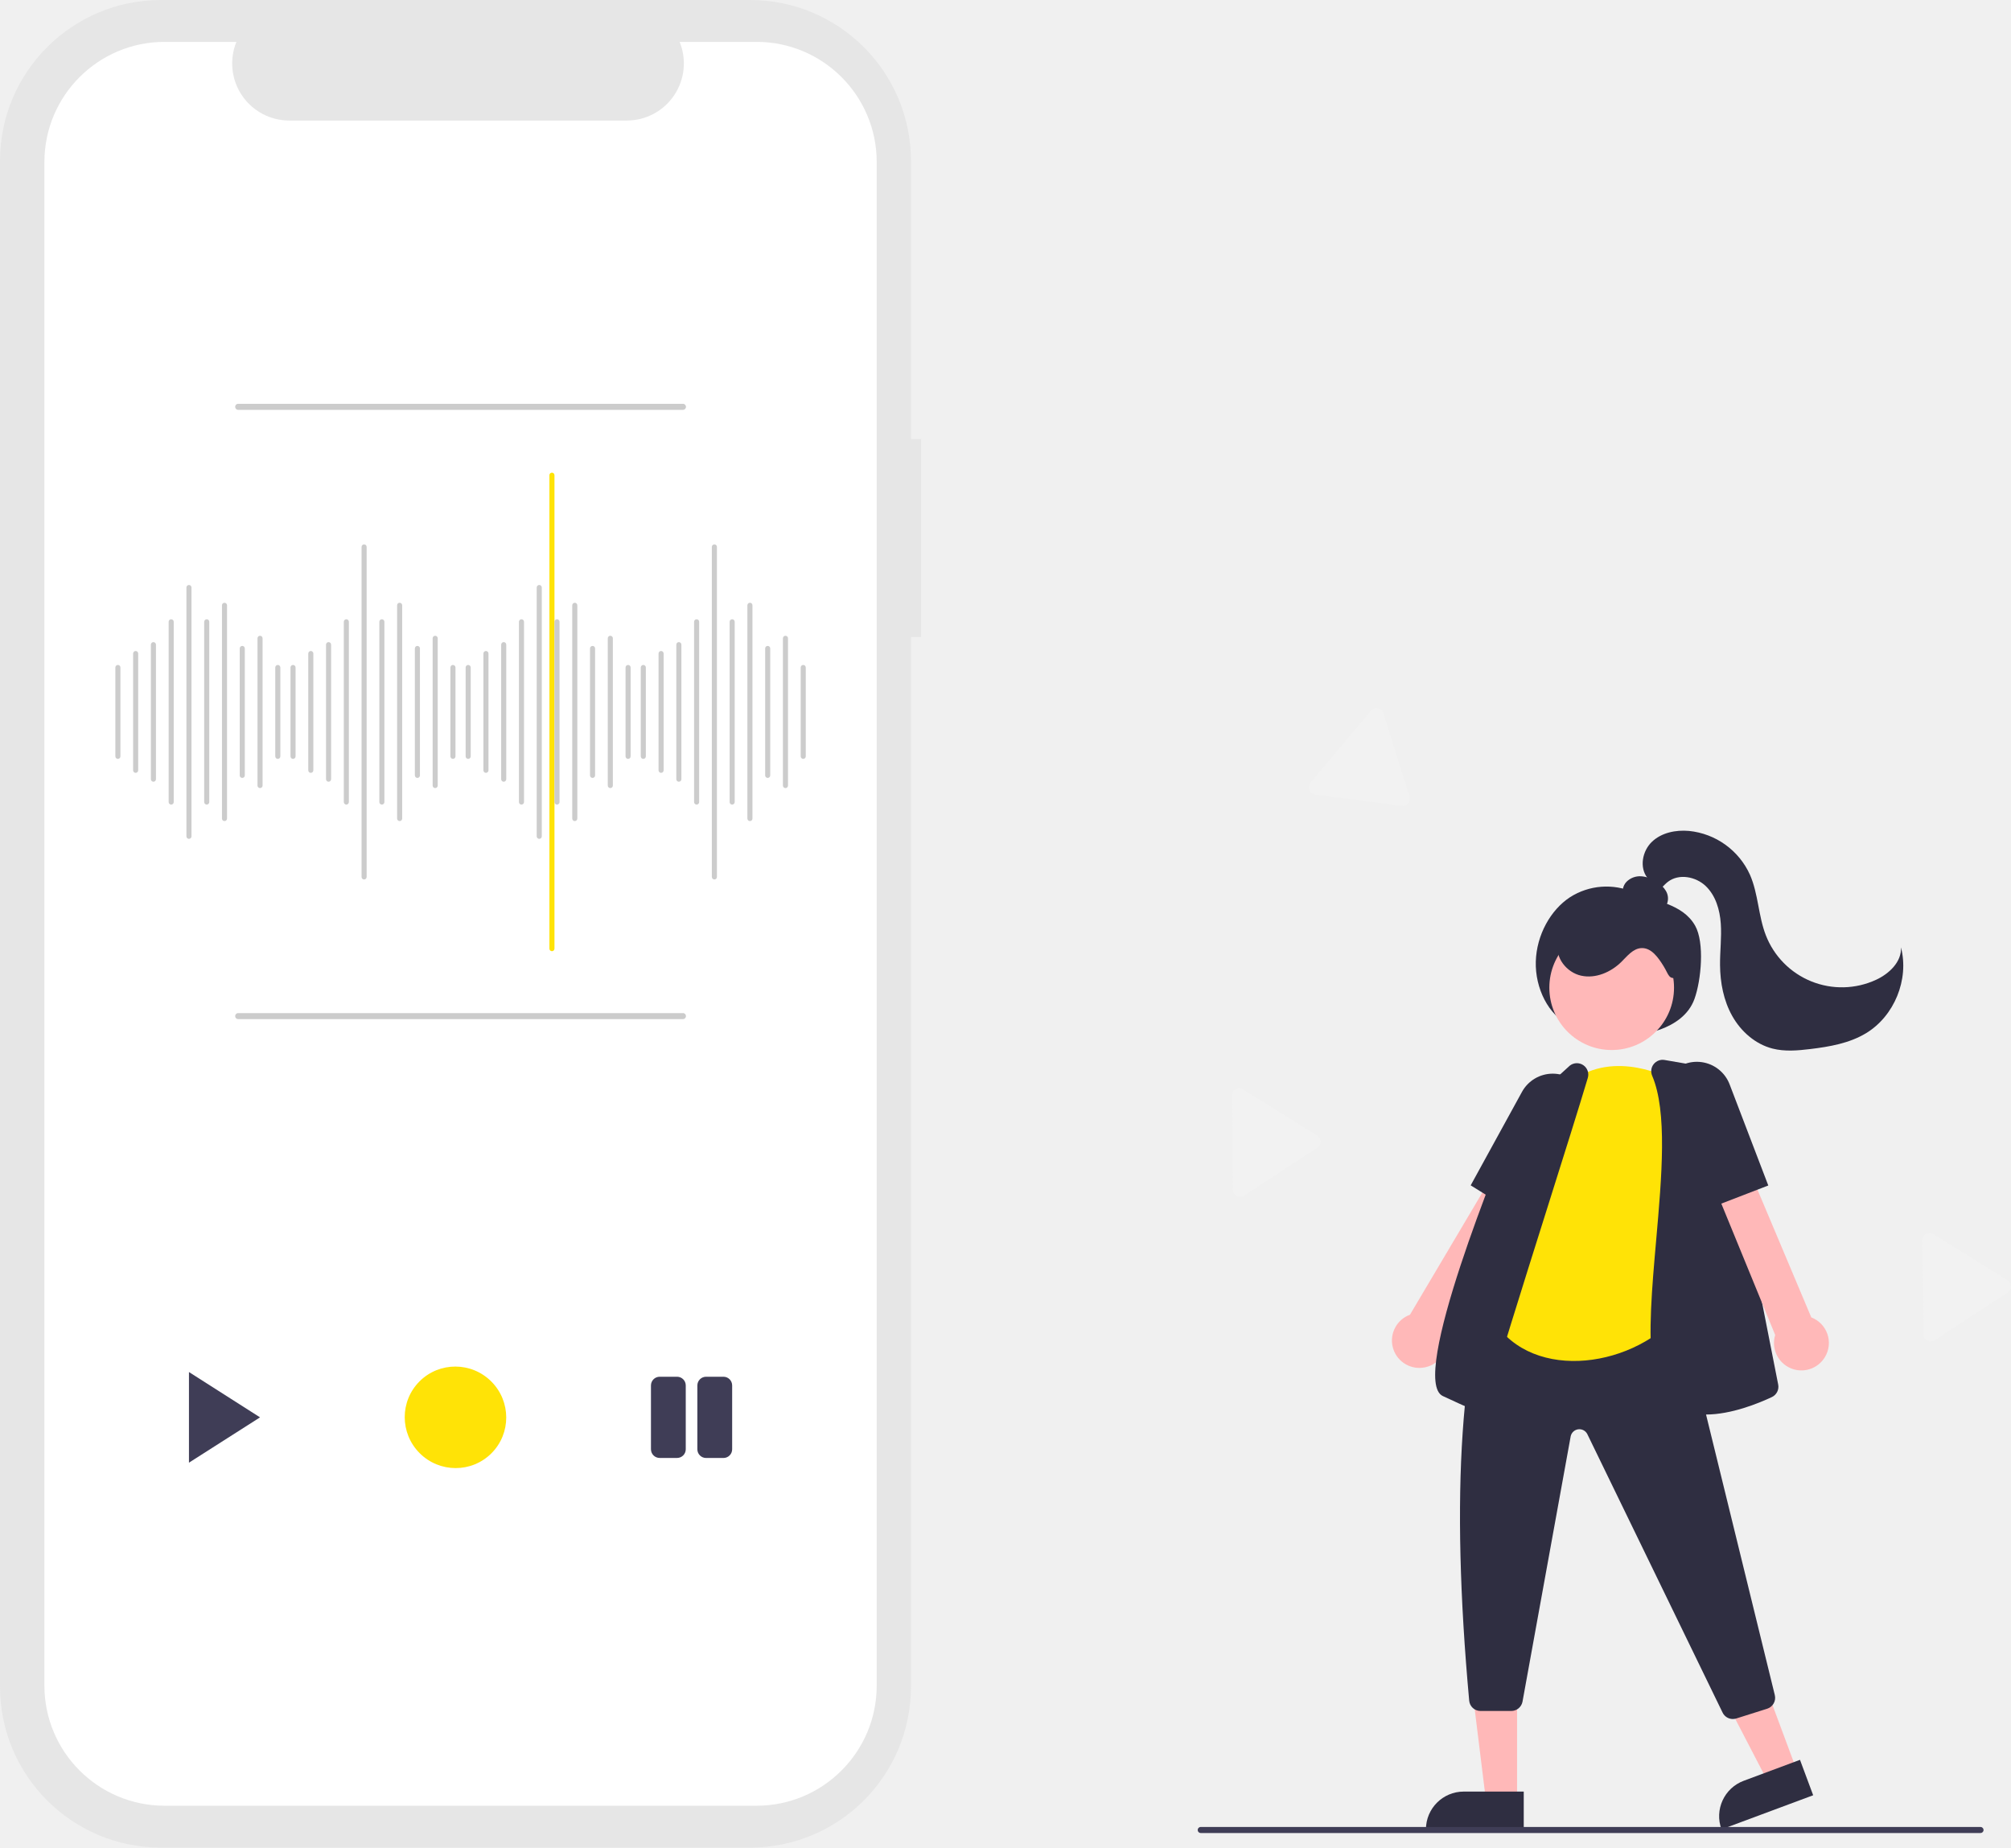
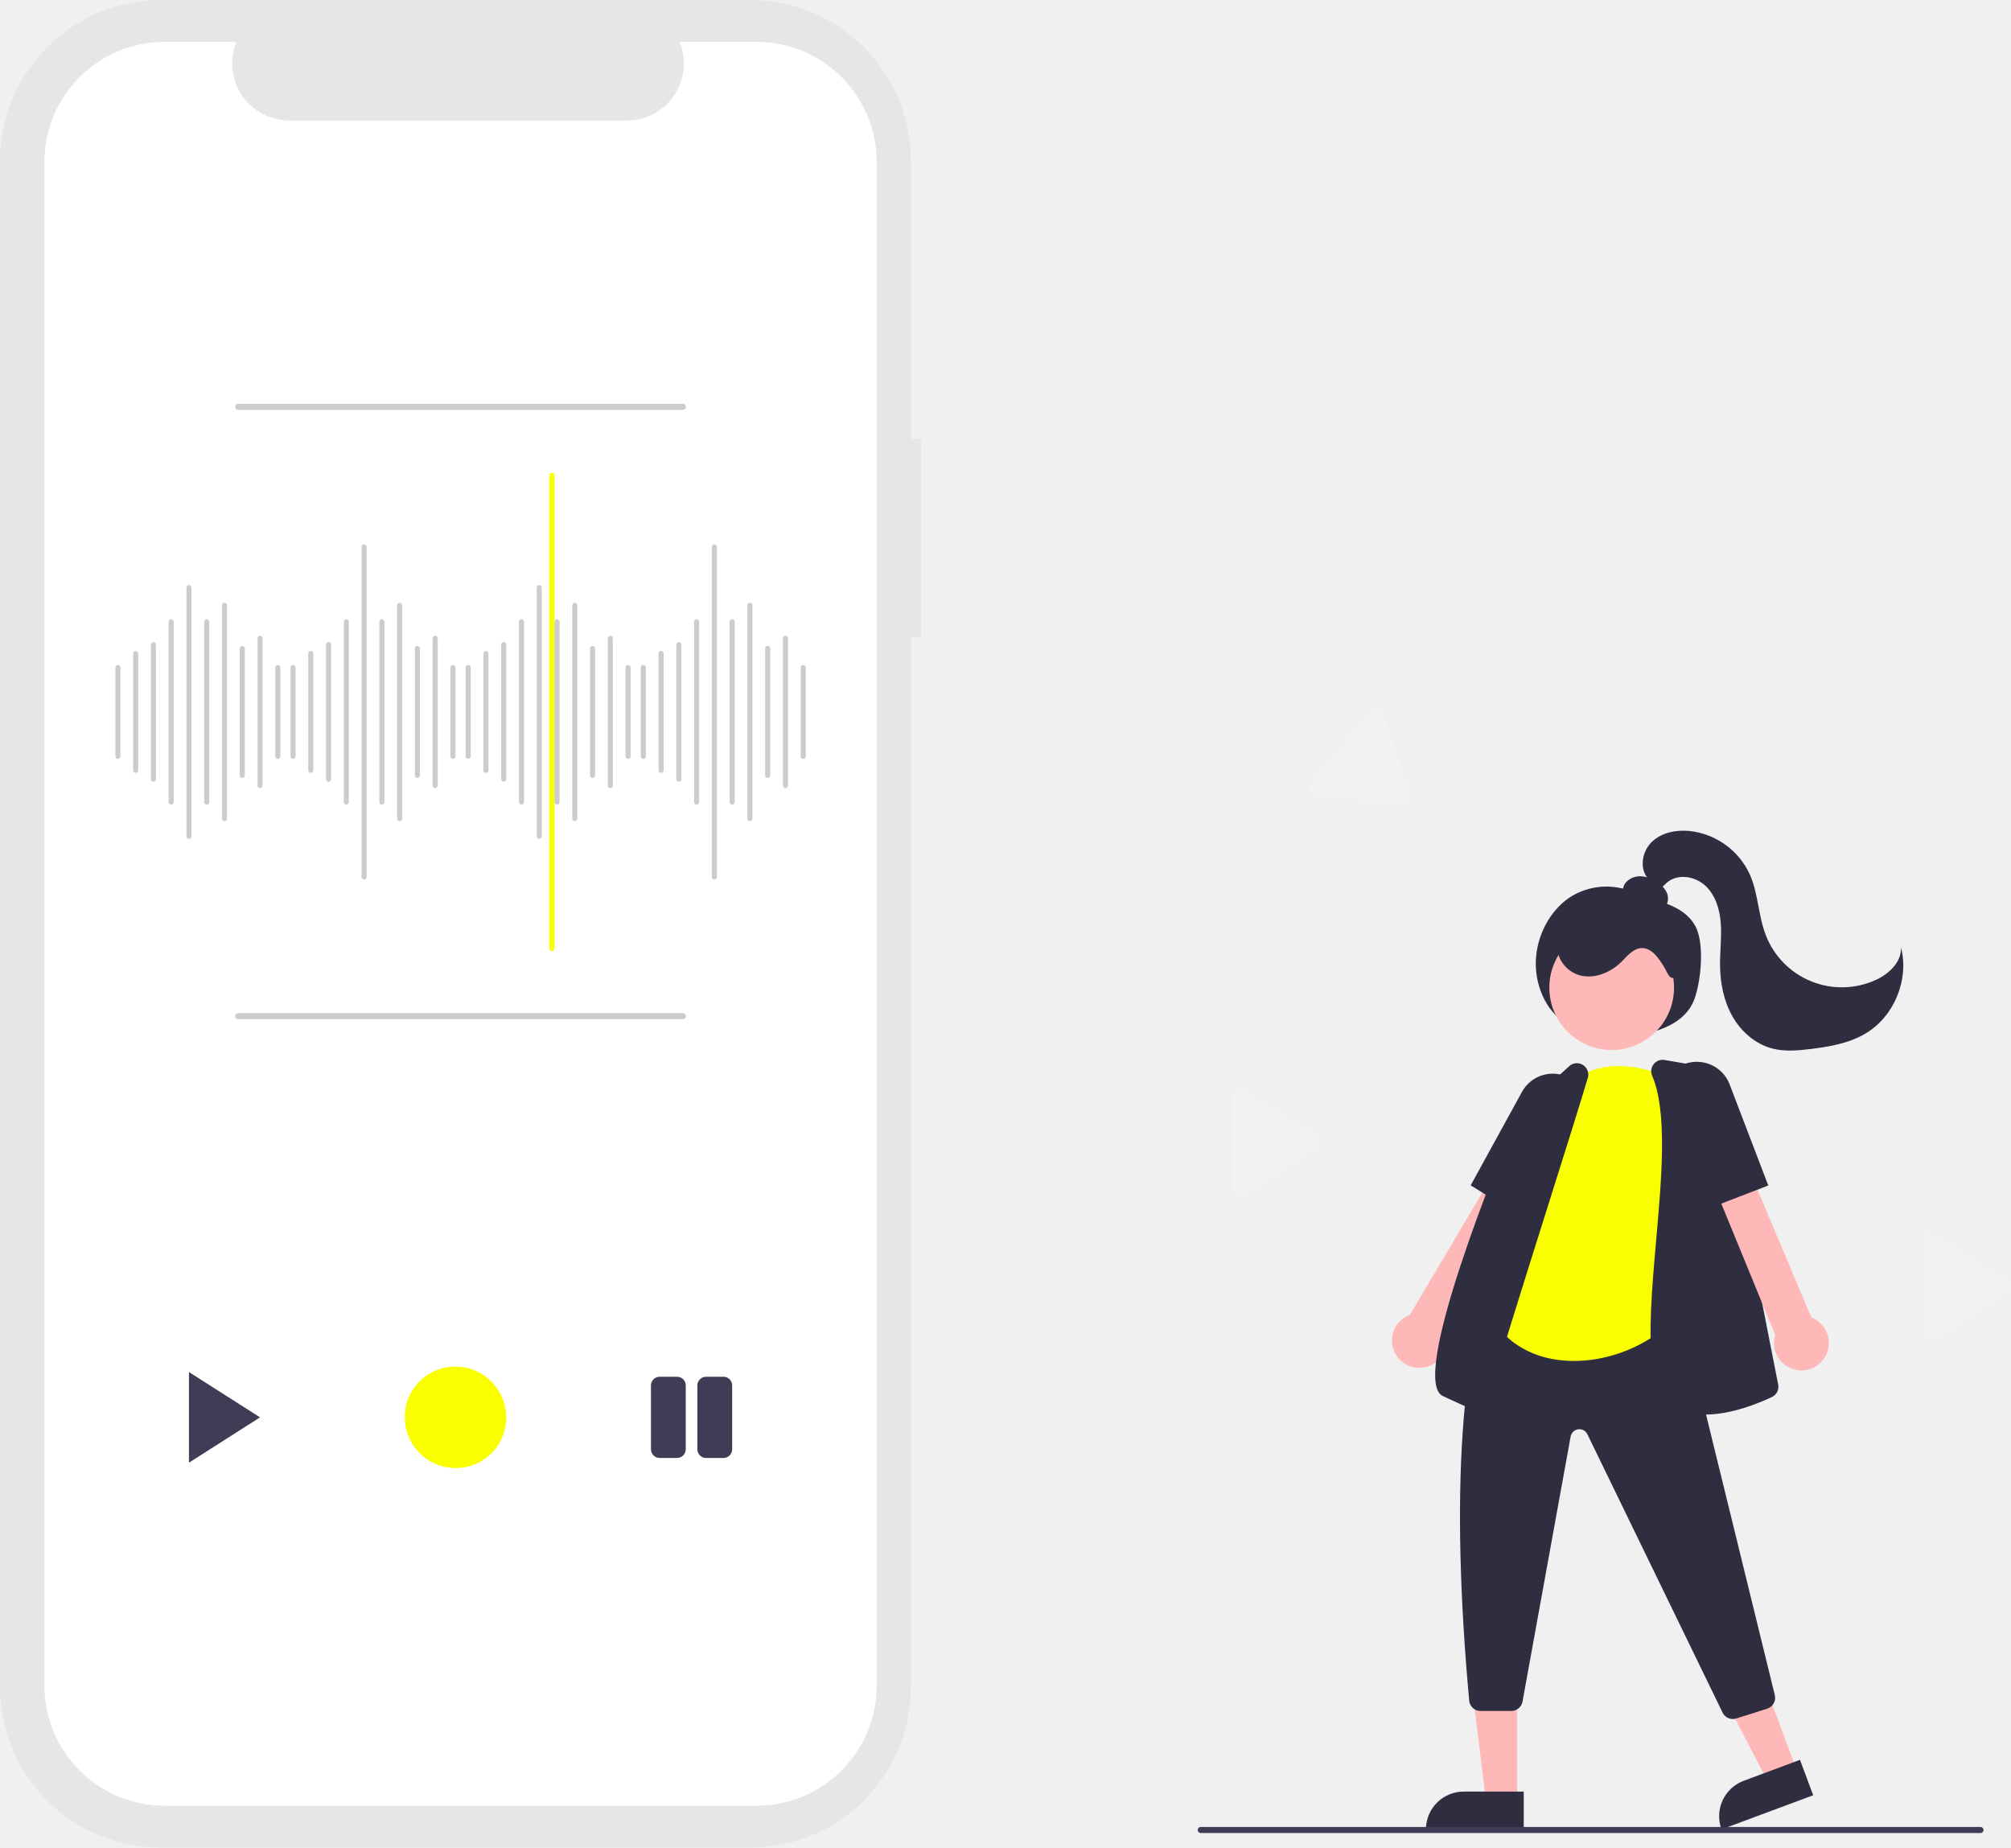
<svg xmlns="http://www.w3.org/2000/svg" data-name="Layer 1" width="792.265" height="727.778" viewBox="0 0 792.265 727.778">
  <path d="M566.757,259.058h-3.999V149.513A63.402,63.402,0,0,0,499.356,86.111H267.269a63.402,63.402,0,0,0-63.402,63.402V750.487A63.402,63.402,0,0,0,267.269,813.889H499.356a63.402,63.402,0,0,0,63.402-63.402V337.034h3.999Z" transform="translate(-203.8673 -86.11101)" fill="#e6e6e6" />
  <path d="M501.914,102.606H471.619a22.495,22.495,0,0,1-20.827,30.991H317.832a22.495,22.495,0,0,1-20.827-30.991H268.71a47.348,47.348,0,0,0-47.348,47.348V750.046a47.348,47.348,0,0,0,47.348,47.348H501.914a47.348,47.348,0,0,0,47.348-47.348h0V149.954A47.348,47.348,0,0,0,501.914,102.606Z" transform="translate(-203.8673 -86.11101)" fill="#fff" />
  <path d="M250.312,385.039a1,1,0,0,1-1-1v-35a1,1,0,0,1,2,0v35A1,1,0,0,1,250.312,385.039Z" transform="translate(-203.8673 -86.11101)" fill="#ccc" />
  <path d="M257.312,390.539a1,1,0,0,1-1-1v-46a1,1,0,0,1,2,0v46A1,1,0,0,1,257.312,390.539Z" transform="translate(-203.8673 -86.11101)" fill="#ccc" />
  <path d="M264.312,394.039a1,1,0,0,1-1-1v-53a1,1,0,0,1,2,0v53A1,1,0,0,1,264.312,394.039Z" transform="translate(-203.8673 -86.11101)" fill="#ccc" />
  <path d="M271.312,403.039a1,1,0,0,1-1-1v-71a1,1,0,0,1,2,0v71A1,1,0,0,1,271.312,403.039Z" transform="translate(-203.8673 -86.11101)" fill="#ccc" />
  <path d="M278.312,416.539a1,1,0,0,1-1-1v-98a1,1,0,0,1,2,0v98A1,1,0,0,1,278.312,416.539Z" transform="translate(-203.8673 -86.11101)" fill="#ccc" />
  <path d="M285.312,403.039a1,1,0,0,1-1-1v-71a1,1,0,0,1,2,0v71A1,1,0,0,1,285.312,403.039Z" transform="translate(-203.8673 -86.11101)" fill="#ccc" />
  <path d="M292.312,409.539a1,1,0,0,1-1-1v-84a1,1,0,0,1,2,0v84A1,1,0,0,1,292.312,409.539Z" transform="translate(-203.8673 -86.11101)" fill="#ccc" />
  <path d="M299.312,392.539a1,1,0,0,1-1-1v-50a1,1,0,0,1,2,0v50A1,1,0,0,1,299.312,392.539Z" transform="translate(-203.8673 -86.11101)" fill="#ccc" />
  <path d="M306.312,396.539a1,1,0,0,1-1-1v-58a1,1,0,0,1,2,0v58A1,1,0,0,1,306.312,396.539Z" transform="translate(-203.8673 -86.11101)" fill="#ccc" />
  <path d="M313.312,385.039a1,1,0,0,1-1-1v-35a1,1,0,0,1,2,0v35A1,1,0,0,1,313.312,385.039Z" transform="translate(-203.8673 -86.11101)" fill="#ccc" />
  <path d="M319.312,385.039a1,1,0,0,1-1-1v-35a1,1,0,0,1,2,0v35A1,1,0,0,1,319.312,385.039Z" transform="translate(-203.8673 -86.11101)" fill="#ccc" />
  <path d="M326.312,390.539a1,1,0,0,1-1-1v-46a1,1,0,0,1,2,0v46A1,1,0,0,1,326.312,390.539Z" transform="translate(-203.8673 -86.11101)" fill="#ccc" />
  <path d="M333.312,394.039a1,1,0,0,1-1-1v-53a1,1,0,0,1,2,0v53A1,1,0,0,1,333.312,394.039Z" transform="translate(-203.8673 -86.11101)" fill="#ccc" />
  <path d="M340.312,403.039a1,1,0,0,1-1-1v-71a1,1,0,0,1,2,0v71A1,1,0,0,1,340.312,403.039Z" transform="translate(-203.8673 -86.11101)" fill="#ccc" />
  <path d="M347.312,432.539a1,1,0,0,1-1-1v-130a1,1,0,0,1,2,0v130A1,1,0,0,1,347.312,432.539Z" transform="translate(-203.8673 -86.11101)" fill="#ccc" />
  <path d="M354.312,403.039a1,1,0,0,1-1-1v-71a1,1,0,0,1,2,0v71A1,1,0,0,1,354.312,403.039Z" transform="translate(-203.8673 -86.11101)" fill="#ccc" />
  <path d="M361.312,409.539a1,1,0,0,1-1-1v-84a1,1,0,0,1,2,0v84A1,1,0,0,1,361.312,409.539Z" transform="translate(-203.8673 -86.11101)" fill="#ccc" />
  <path d="M368.312,392.539a1,1,0,0,1-1-1v-50a1,1,0,0,1,2,0v50A1,1,0,0,1,368.312,392.539Z" transform="translate(-203.8673 -86.11101)" fill="#ccc" />
  <path d="M375.312,396.539a1,1,0,0,1-1-1v-58a1,1,0,0,1,2,0v58A1,1,0,0,1,375.312,396.539Z" transform="translate(-203.8673 -86.11101)" fill="#ccc" />
  <path d="M382.312,385.039a1,1,0,0,1-1-1v-35a1,1,0,0,1,2,0v35A1,1,0,0,1,382.312,385.039Z" transform="translate(-203.8673 -86.11101)" fill="#ccc" />
  <path d="M388.312,385.039a1,1,0,0,1-1-1v-35a1,1,0,0,1,2,0v35A1,1,0,0,1,388.312,385.039Z" transform="translate(-203.8673 -86.11101)" fill="#ccc" />
  <path d="M395.312,390.539a1,1,0,0,1-1-1v-46a1,1,0,0,1,2,0v46A1,1,0,0,1,395.312,390.539Z" transform="translate(-203.8673 -86.11101)" fill="#ccc" />
  <path d="M402.312,394.039a1,1,0,0,1-1-1v-53a1,1,0,0,1,2,0v53A1,1,0,0,1,402.312,394.039Z" transform="translate(-203.8673 -86.11101)" fill="#ccc" />
  <path d="M409.312,403.039a1,1,0,0,1-1-1v-71a1,1,0,0,1,2,0v71A1,1,0,0,1,409.312,403.039Z" transform="translate(-203.8673 -86.11101)" fill="#ccc" />
  <path d="M416.312,416.539a1,1,0,0,1-1-1v-98a1,1,0,0,1,2,0v98A1,1,0,0,1,416.312,416.539Z" transform="translate(-203.8673 -86.11101)" fill="#ccc" />
-   <path d="M421.312,460.789a1,1,0,0,1-1-1v-186.5a1,1,0,0,1,2,0v186.5A1,1,0,0,1,421.312,460.789Z" transform="translate(-203.8673 -86.11101)" fill="#ffe306" />
+   <path d="M421.312,460.789a1,1,0,0,1-1-1v-186.5a1,1,0,0,1,2,0v186.5A1,1,0,0,1,421.312,460.789Z" transform="translate(-203.8673 -86.11101)" fill="#faff00" />
  <path d="M423.312,403.039a1,1,0,0,1-1-1v-71a1,1,0,0,1,2,0v71A1,1,0,0,1,423.312,403.039Z" transform="translate(-203.8673 -86.11101)" fill="#ccc" />
  <path d="M430.312,409.539a1,1,0,0,1-1-1v-84a1,1,0,0,1,2,0v84A1,1,0,0,1,430.312,409.539Z" transform="translate(-203.8673 -86.11101)" fill="#ccc" />
  <path d="M437.312,392.539a1,1,0,0,1-1-1v-50a1,1,0,0,1,2,0v50A1,1,0,0,1,437.312,392.539Z" transform="translate(-203.8673 -86.11101)" fill="#ccc" />
  <path d="M444.312,396.539a1,1,0,0,1-1-1v-58a1,1,0,0,1,2,0v58A1,1,0,0,1,444.312,396.539Z" transform="translate(-203.8673 -86.11101)" fill="#ccc" />
  <path d="M451.312,385.039a1,1,0,0,1-1-1v-35a1,1,0,0,1,2,0v35A1,1,0,0,1,451.312,385.039Z" transform="translate(-203.8673 -86.11101)" fill="#ccc" />
  <path d="M457.312,385.039a1,1,0,0,1-1-1v-35a1,1,0,0,1,2,0v35A1,1,0,0,1,457.312,385.039Z" transform="translate(-203.8673 -86.11101)" fill="#ccc" />
  <path d="M464.312,390.539a1,1,0,0,1-1-1v-46a1,1,0,0,1,2,0v46A1,1,0,0,1,464.312,390.539Z" transform="translate(-203.8673 -86.11101)" fill="#ccc" />
  <path d="M471.312,394.039a1,1,0,0,1-1-1v-53a1,1,0,0,1,2,0v53A1,1,0,0,1,471.312,394.039Z" transform="translate(-203.8673 -86.11101)" fill="#ccc" />
  <path d="M478.312,403.039a1,1,0,0,1-1-1v-71a1,1,0,0,1,2,0v71A1,1,0,0,1,478.312,403.039Z" transform="translate(-203.8673 -86.11101)" fill="#ccc" />
  <path d="M485.312,432.539a1,1,0,0,1-1-1v-130a1,1,0,0,1,2,0v130A1,1,0,0,1,485.312,432.539Z" transform="translate(-203.8673 -86.11101)" fill="#ccc" />
  <path d="M492.312,403.039a1,1,0,0,1-1-1v-71a1,1,0,0,1,2,0v71A1,1,0,0,1,492.312,403.039Z" transform="translate(-203.8673 -86.11101)" fill="#ccc" />
  <path d="M499.312,409.539a1,1,0,0,1-1-1v-84a1,1,0,0,1,2,0v84A1,1,0,0,1,499.312,409.539Z" transform="translate(-203.8673 -86.11101)" fill="#ccc" />
  <path d="M506.312,392.539a1,1,0,0,1-1-1v-50a1,1,0,0,1,2,0v50A1,1,0,0,1,506.312,392.539Z" transform="translate(-203.8673 -86.11101)" fill="#ccc" />
  <path d="M513.312,396.539a1,1,0,0,1-1-1v-58a1,1,0,0,1,2,0v58A1,1,0,0,1,513.312,396.539Z" transform="translate(-203.8673 -86.11101)" fill="#ccc" />
  <path d="M520.312,385.039a1,1,0,0,1-1-1v-35a1,1,0,0,1,2,0v35A1,1,0,0,1,520.312,385.039Z" transform="translate(-203.8673 -86.11101)" fill="#ccc" />
  <path d="M278.312,626.562v35.7l28-17.85Z" transform="translate(-203.8673 -86.11101)" fill="#3f3d56" />
-   <ellipse cx="383.312" cy="644.402" rx="19.96" ry="20.032" transform="translate(-547.1726 373.3346) rotate(-44.97337)" fill="#ffe306" />
+   <ellipse cx="383.312" cy="644.402" rx="19.96" ry="20.032" transform="translate(-547.1726 373.3346) rotate(-44.97337)" fill="#faff00" />
  <path d="M470.602,660.402h-6.85a3.43,3.43,0,0,1-3.43-3.42v-25.14a3.44,3.44,0,0,1,3.43-3.43h6.85a3.43,3.43,0,0,1,3.43,3.43v25.15A3.42,3.42,0,0,1,470.602,660.402Zm21.71-3.41v-25.15a3.43,3.43,0,0,0-3.42-3.43h-6.86a3.44,3.44,0,0,0-3.43,3.43v25.15a3.43,3.43,0,0,0,3.43,3.42h6.86A3.42,3.42,0,0,0,492.312,656.992Z" transform="translate(-203.8673 -86.11101)" fill="#3f3d56" />
  <path d="M472.959,487.553h-175.294a1.191,1.191,0,0,1,0-2.381h175.294a1.191,1.191,0,0,1,0,2.381Z" transform="translate(-203.8673 -86.11101)" fill="#ccc" />
  <path d="M472.959,247.553h-175.294a1.191,1.191,0,0,1,0-2.381h175.294a1.191,1.191,0,0,1,0,2.381Z" transform="translate(-203.8673 -86.11101)" fill="#ccc" />
  <path d="M756.498,403.583a2.819,2.819,0,0,1-.366-.024l-34.193-4.489a2.826,2.826,0,0,1-1.796-4.614L743.976,366.052a2.821,2.821,0,0,1,4.867.957l10.348,32.895a2.827,2.827,0,0,1-2.693,3.679Z" transform="translate(-203.8673 -86.11101)" fill="#f2f2f2" />
  <path d="M692.456,557.528a2.826,2.826,0,0,1-2.825-2.787l-.441-37.075a2.822,2.822,0,0,1,4.314-2.448l29.291,18.2a2.827,2.827,0,0,1,.063,4.767l-28.857,18.885a2.82,2.82,0,0,1-1.504.458Z" transform="translate(-203.8673 -86.11101)" fill="#f2f2f2" />
  <path d="M964.456,614.528a2.826,2.826,0,0,1-2.825-2.787l-.441-37.075a2.822,2.822,0,0,1,4.314-2.448l29.291,18.2a2.827,2.827,0,0,1,.063,4.767l-28.857,18.885a2.82,2.82,0,0,1-1.504.458Z" transform="translate(-203.8673 -86.11101)" fill="#f2f2f2" />
  <path d="M822.057,489.76c-8.109-3.725-13.44-14.377-13.137-24.881s5.831-20.329,13.456-25.338a26.649,26.649,0,0,1,25.219-1.906c8.183,3.483,19.169,4.432,24.087,13.089,3.78,6.653,2.418,21.495-.258,28.892-2.313,6.394-7.968,9.997-13.483,12.013a45.34,45.34,0,0,1-37.511-3.022" transform="translate(-203.8673 -86.11101)" fill="#2f2e41" />
  <polygon points="707.894 697.404 696.404 701.68 674.442 659.397 691.399 653.086 707.894 697.404" fill="#ffb8b8" />
  <path d="M893.164,785.568h23.644a0,0,0,0,1,0,0v14.887a0,0,0,0,1,0,0H878.277a0,0,0,0,1,0,0v0A14.887,14.887,0,0,1,893.164,785.568Z" transform="translate(-424.1062 276.7674) rotate(-20.41457)" fill="#2f2e41" />
  <polygon points="597.676 709.212 585.416 709.212 579.584 661.924 597.678 661.924 597.676 709.212" fill="#ffb8b8" />
  <path d="M576.659,705.709h23.644a0,0,0,0,1,0,0v14.887a0,0,0,0,1,0,0H561.772a0,0,0,0,1,0,0v0A14.887,14.887,0,0,1,576.659,705.709Z" fill="#2f2e41" />
  <path d="M764.267,624.869a10.743,10.743,0,0,0,9.166-13.687L813.761,541.609l-14.105-5.641-40.314,68.022a10.801,10.801,0,0,0,4.925,20.878Z" transform="translate(-203.8673 -86.11101)" fill="#ffb8b8" />
  <path d="M804.702,566.342l-21.433-13.317,20.211-36.829a13.824,13.824,0,1,1,23.84,13.981Z" transform="translate(-203.8673 -86.11101)" fill="#2f2e41" />
  <path d="M886.539,763.236a4.481,4.481,0,0,1-4.006-2.477l-53.321-109.754a3.5,3.5,0,0,0-6.548.868l-18.996,104.606a4.522,4.522,0,0,1-4.408,3.593H787.159a4.478,4.478,0,0,1-4.483-4.09c-7.435-81.585-3.412-140.955,11.958-176.459a4.525,4.525,0,0,1,5.299-2.549L861.373,593.479a4.505,4.505,0,0,1,3.197,3.248l38.508,157.07a4.504,4.504,0,0,1-3.01,5.386l-12.161,3.84A4.527,4.527,0,0,1,886.539,763.236Z" transform="translate(-203.8673 -86.11101)" fill="#2f2e41" />
  <circle cx="634.947" cy="389.047" r="24.561" fill="#ffb8b8" />
-   <path d="M862.011,511.072s-22-12-39,1c0,0-21.5,21.5-14.5,42.5l-17.5,49.5c13.847,26.256,54.385,22.005,74,0l-1.5-47.5Z" transform="translate(-203.8673 -86.11101)" fill="#ffe306" />
+   <path d="M862.011,511.072s-22-12-39,1c0,0-21.5,21.5-14.5,42.5l-17.5,49.5c13.847,26.256,54.385,22.005,74,0l-1.5-47.5Z" transform="translate(-203.8673 -86.11101)" fill="#faff00" />
  <path d="M875.937,643.297a23.217,23.217,0,0,1-11.041-2.455c-5.401-2.898-8.726-8.348-9.88-16.198-1.928-13.112-.34-31.137,1.342-50.219,2.188-24.818,4.449-50.48-1.607-64.603a4.491,4.491,0,0,1,4.906-6.181l17.226,2.97a4.525,4.525,0,0,1,3.65,3.565l23.879,121.306a4.488,4.488,0,0,1-2.489,4.937C896.723,638.868,885.927,643.297,875.937,643.297Z" transform="translate(-203.8673 -86.11101)" fill="#2f2e41" />
  <path d="M785.74,641.684a4.525,4.525,0,0,1-1.796-.373c-2.834-1.225-6.752-3.004-11.644-5.287-13.513-6.306,22.125-93.428,29.407-110.828a4.453,4.453,0,0,1,1.121-1.589l19.509-17.756a4.499,4.499,0,0,1,7.076,4.833c-3.423,11.473-9.487,30.707-15.907,51.069-10.132,32.135-20.608,65.365-23.409,76.533a4.492,4.492,0,0,1-4.358,3.398Z" transform="translate(-203.8673 -86.11101)" fill="#2f2e41" />
  <path d="M922.86,620.612a10.743,10.743,0,0,0-5.402-15.562L886.228,530.947l-13,7.859,30.001,73.158a10.801,10.801,0,0,0,19.631,8.648Z" transform="translate(-203.8673 -86.11101)" fill="#ffb8b8" />
  <path d="M876.968,562.161l-17.217-38.32a13.824,13.824,0,1,1,25.522-10.604l15.237,39.841Z" transform="translate(-203.8673 -86.11101)" fill="#2f2e41" />
  <path d="M856.277,444.588a4.063,4.063,0,0,0,4.317-2.409,5.851,5.851,0,0,0-.416-5.138,10.736,10.736,0,0,0-3.776-3.703,12.406,12.406,0,0,0-5.982-2.058,7.461,7.461,0,0,0-5.794,2.199,5.377,5.377,0,0,0-.972,5.928c.898,1.732,2.783,2.703,4.619,3.362a27.094,27.094,0,0,0,11.378,1.494" transform="translate(-203.8673 -86.11101)" fill="#2f2e41" />
  <path d="M865.011,471.072c-3.827,1.115-3.619-.948-5.717-4.337s-4.826-7.377-8.806-7.165c-3.262.174-5.534,3.137-7.859,5.432-4.144,4.09-10.16,6.679-15.847,5.431s-10.376-7.115-9.126-12.802a11.942,11.942,0,0,1,5.88-7.467,24.028,24.028,0,0,1,9.325-2.726,49.647,49.647,0,0,1,21.42,2.24c4.756,1.596,9.537,4.177,11.904,8.6s4.439,10.823-.174,12.794Z" transform="translate(-203.8673 -86.11101)" fill="#2f2e41" />
  <path d="M852.899,431.918c-3.243-4.111-2.021-10.588,1.758-14.211s9.4-4.753,14.615-4.292a29.621,29.621,0,0,1,24.025,17.275c3.296,7.539,3.269,16.163,6.249,23.832a32.137,32.137,0,0,0,43.41,17.543c5.188-2.392,10.128-7.076,9.832-12.782,3.28,12.646-2.628,27.112-13.823,33.847-6.557,3.945-14.323,5.284-21.92,6.206-4.951.601-10.039,1.047-14.87-.19-6.759-1.731-12.418-6.72-15.845-12.798s-4.775-13.161-4.827-20.138c-.041-5.435.671-10.873.295-16.296s-2.006-11.031-5.937-14.785-10.564-4.99-14.878-1.683c-1.734,1.329-3.004,3.27-4.956,4.25s-5.036.218-5.167-1.963Z" transform="translate(-203.8673 -86.11101)" fill="#2f2e41" />
  <path d="M984.164,808.143h-307.294a1.191,1.191,0,0,1,0-2.381h307.294a1.191,1.191,0,0,1,0,2.381Z" transform="translate(-203.8673 -86.11101)" fill="#3f3d56" />
</svg>
